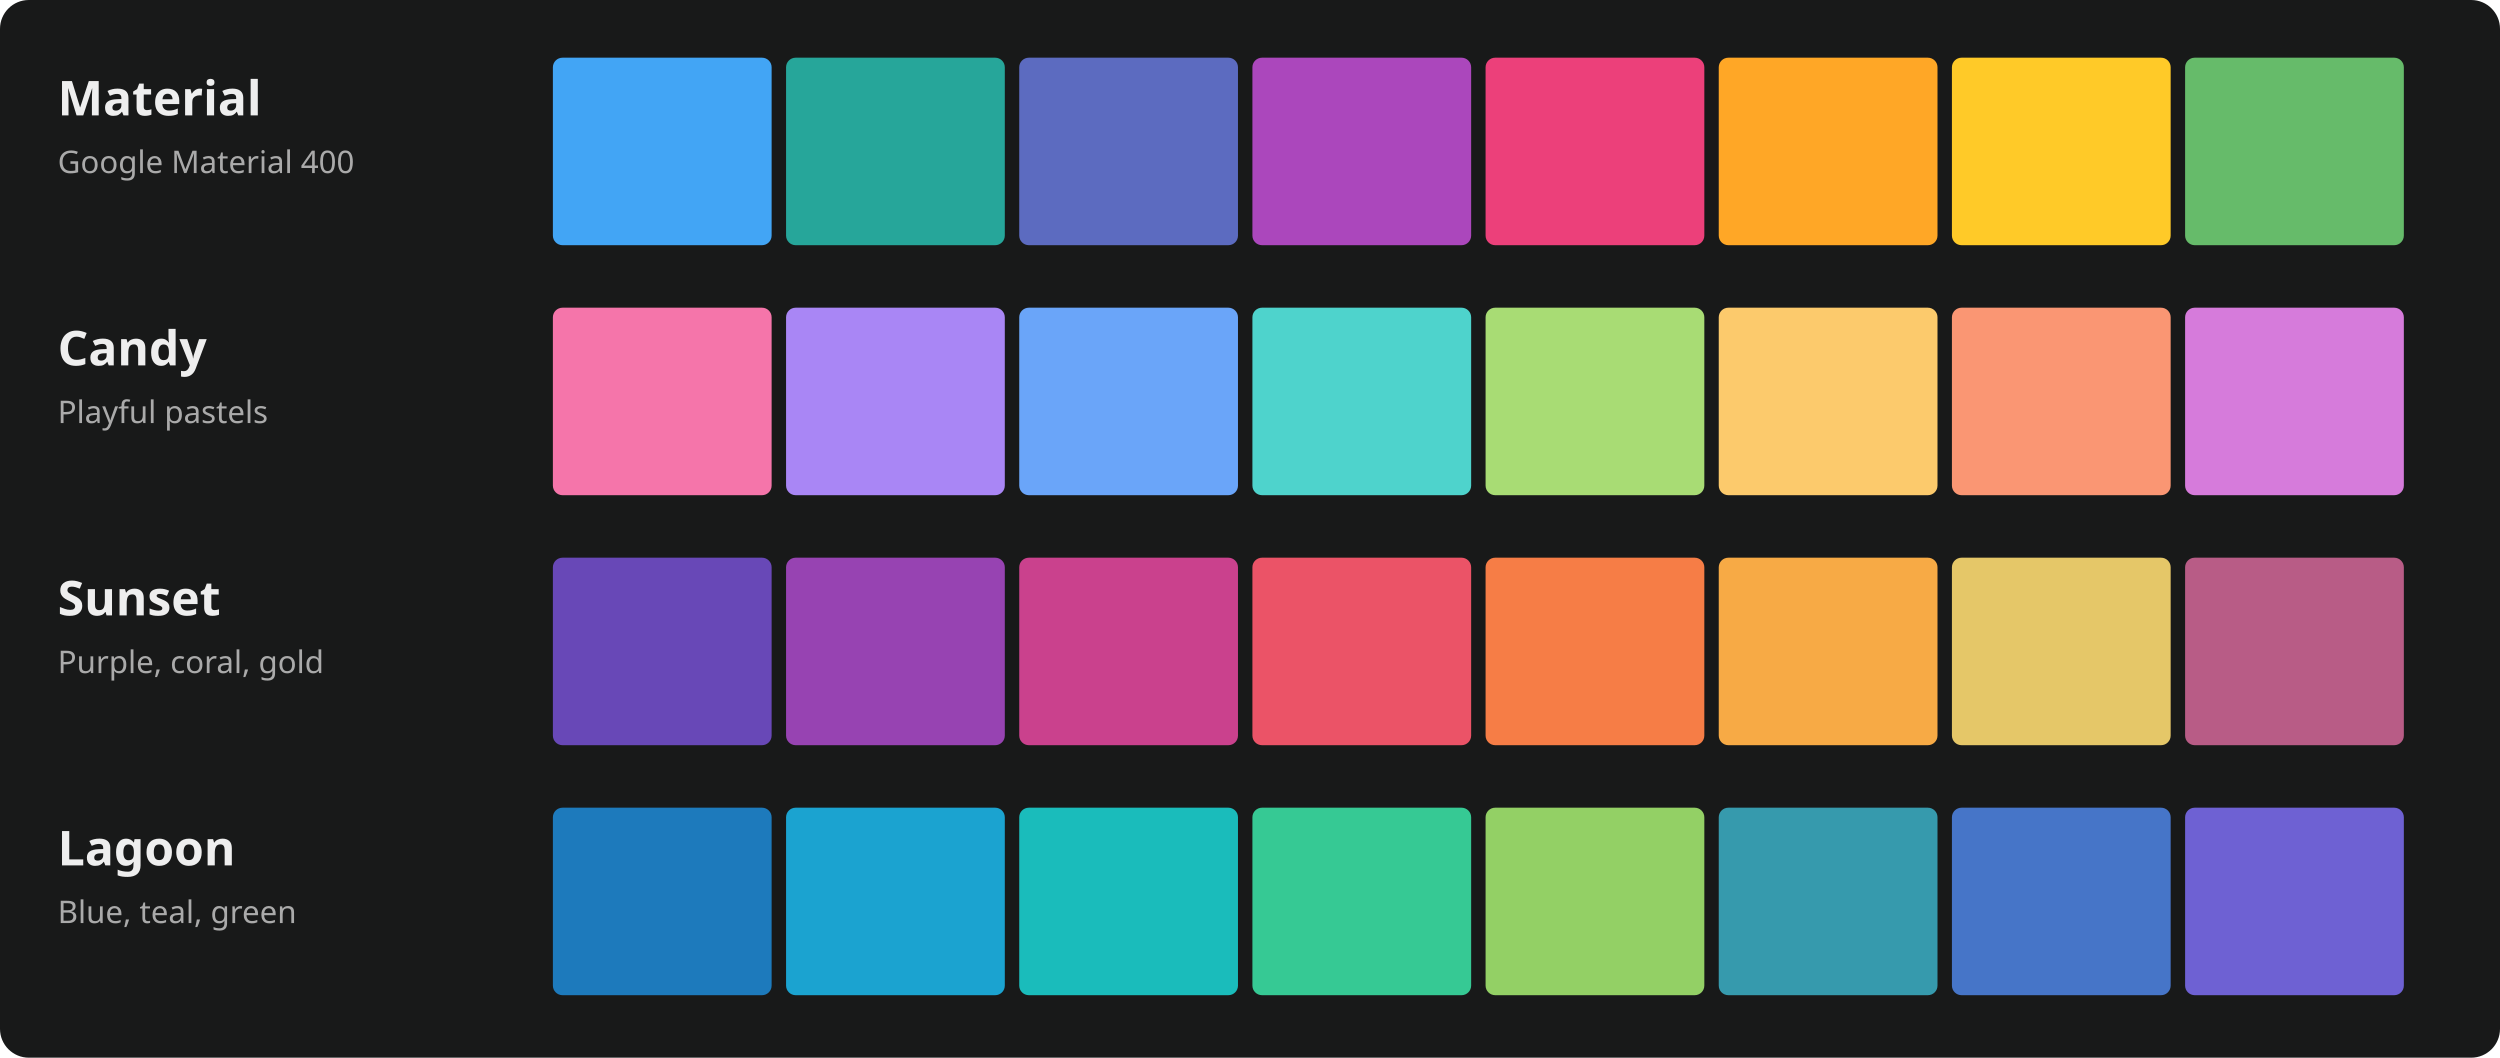
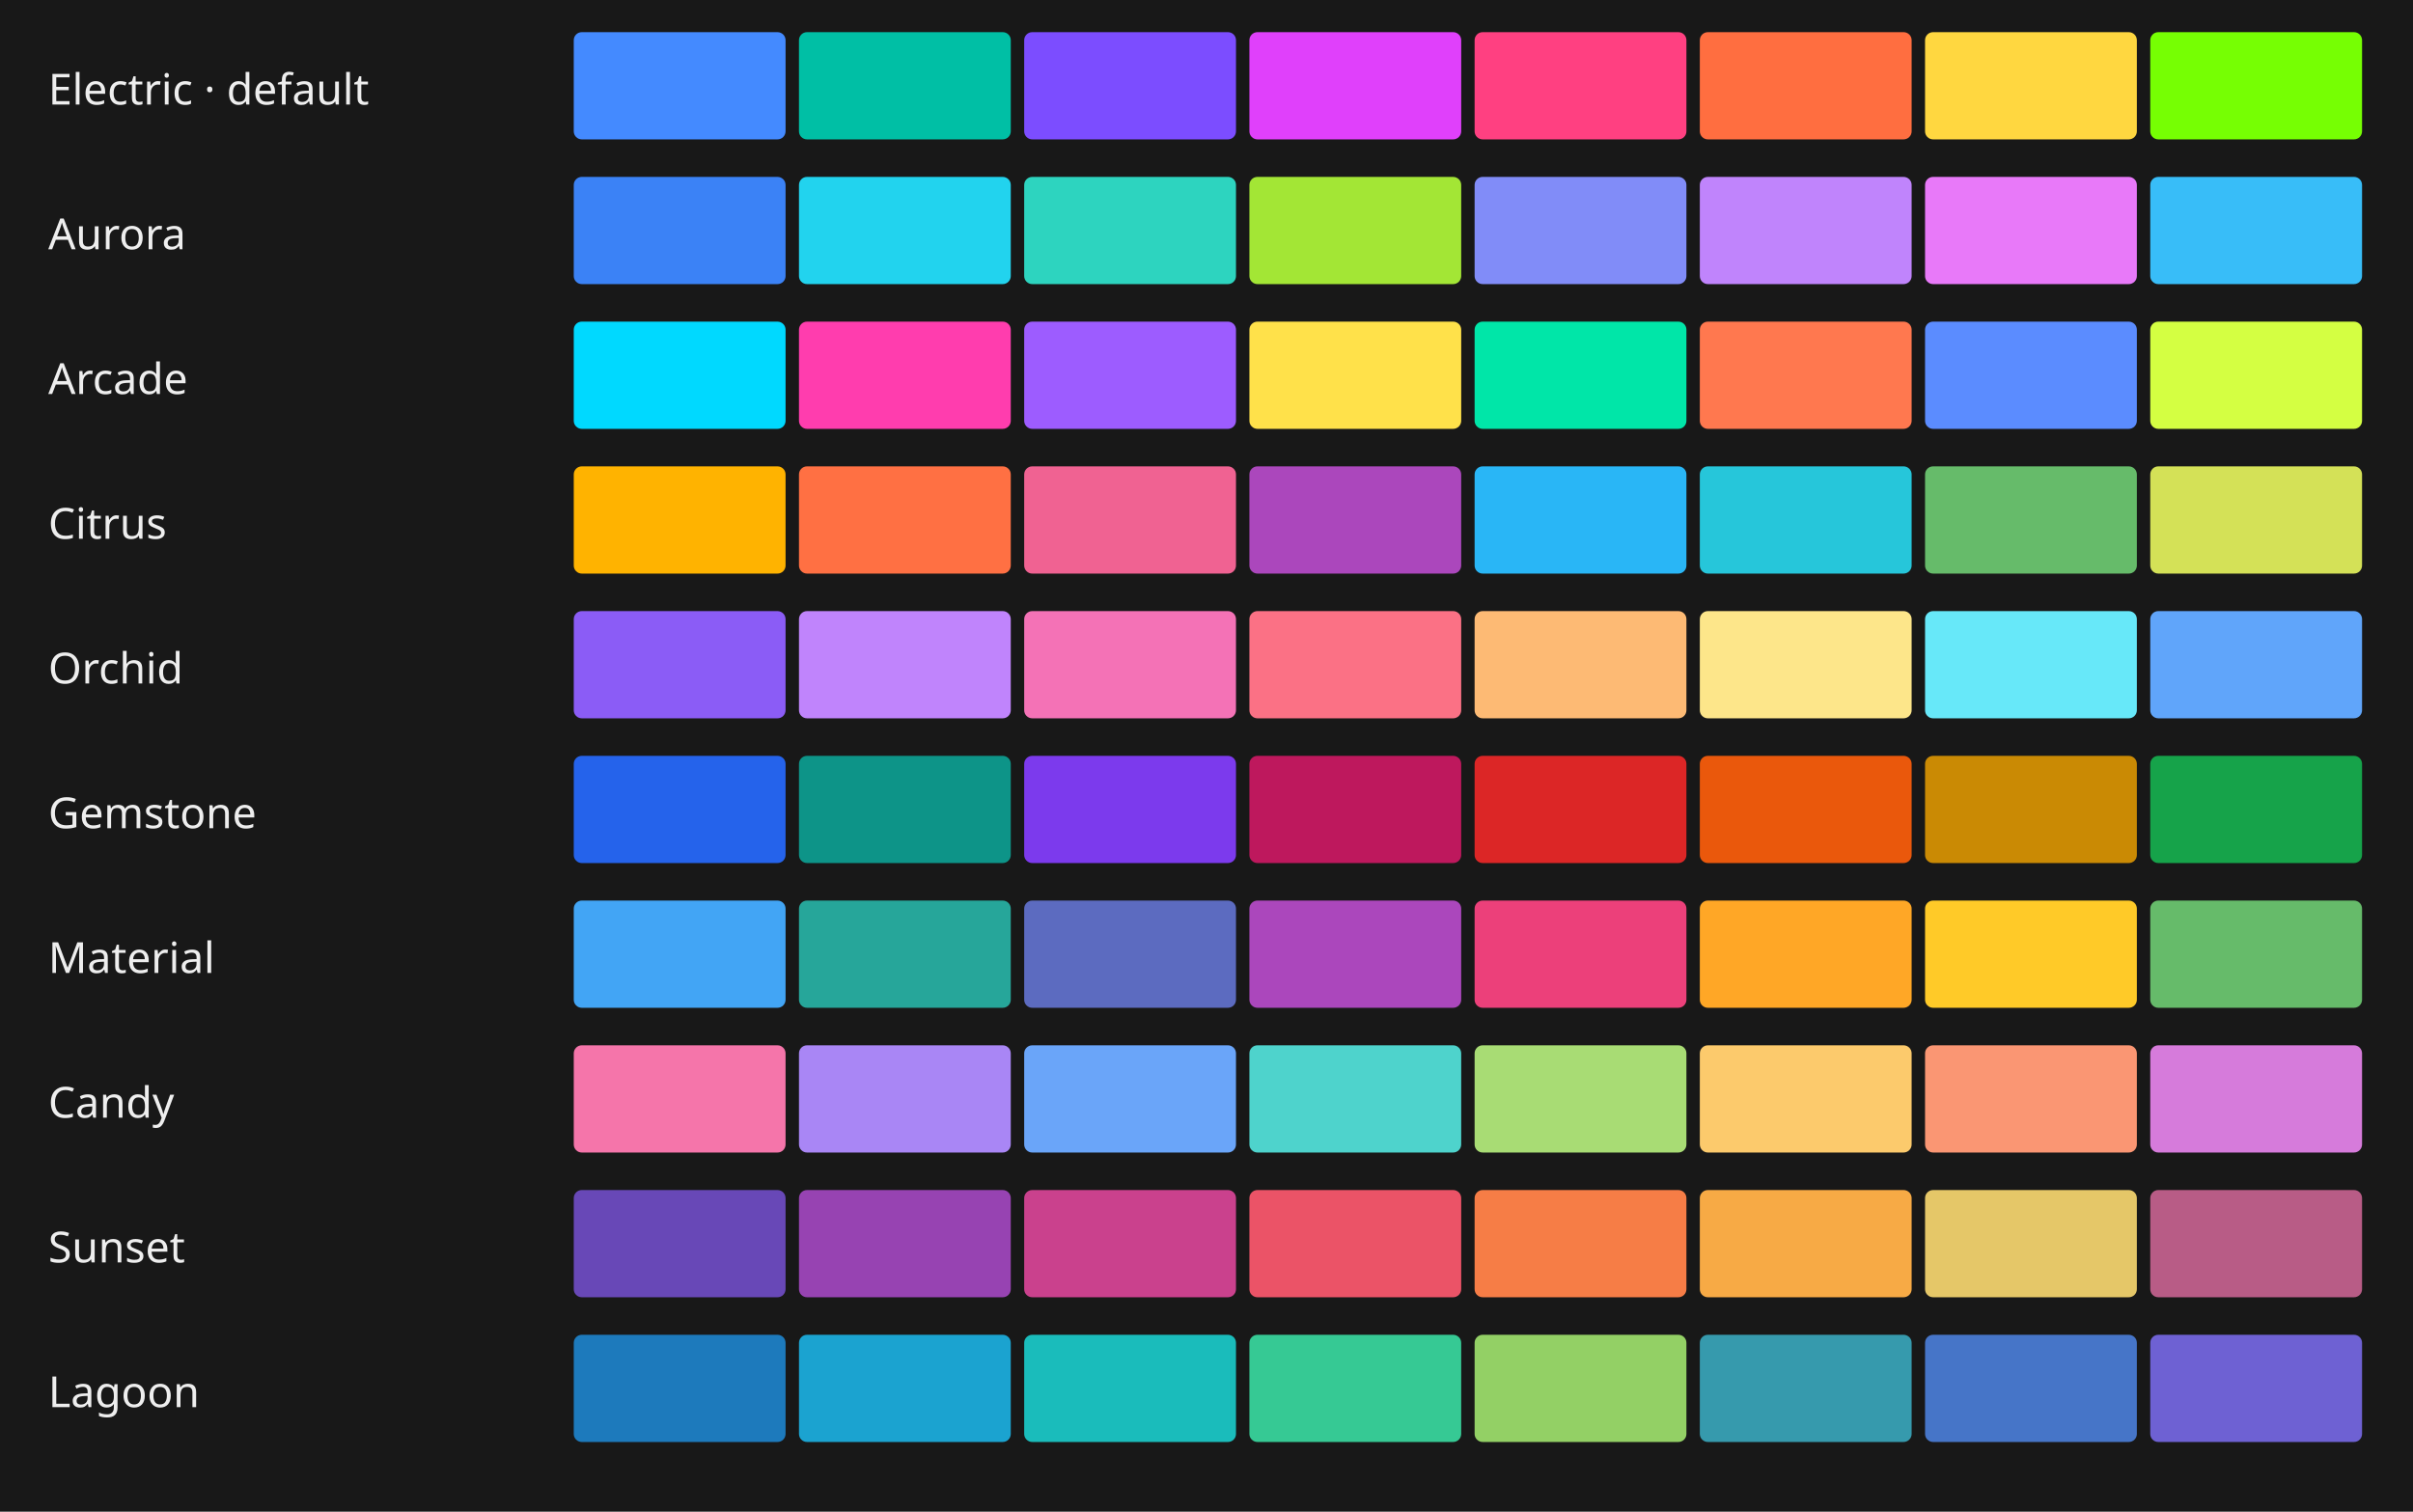
- <svg xmlns="http://www.w3.org/2000/svg" width="1040" height="440" viewBox="0 0 1040 440">
-   <rect width="1040" height="440" rx="12" fill="#181919" />
-   <text x="24" y="48" fill="#eeeeee" font-family="Segoe UI, sans-serif" font-size="20" font-weight="600">Material</text>
-   <text x="24" y="72" fill="#aaaaaa" font-family="Segoe UI, sans-serif" font-size="13">Google Material 400</text>
-   <rect x="230" y="24" width="91" height="78" rx="4" fill="#42a5f5" />
-   <rect x="327" y="24" width="91" height="78" rx="4" fill="#26a69a" />
-   <rect x="424" y="24" width="91" height="78" rx="4" fill="#5c6bc0" />
-   <rect x="521" y="24" width="91" height="78" rx="4" fill="#ab47bc" />
-   <rect x="618" y="24" width="91" height="78" rx="4" fill="#ec407a" />
-   <rect x="715" y="24" width="91" height="78" rx="4" fill="#ffa726" />
-   <rect x="812" y="24" width="91" height="78" rx="4" fill="#ffca28" />
-   <rect x="909" y="24" width="91" height="78" rx="4" fill="#66bb6a" />
-   <text x="24" y="152" fill="#eeeeee" font-family="Segoe UI, sans-serif" font-size="20" font-weight="600">Candy</text>
-   <text x="24" y="176" fill="#aaaaaa" font-family="Segoe UI, sans-serif" font-size="13">Playful pastels</text>
-   <rect x="230" y="128" width="91" height="78" rx="4" fill="#f575aa" />
-   <rect x="327" y="128" width="91" height="78" rx="4" fill="#a986f5" />
-   <rect x="424" y="128" width="91" height="78" rx="4" fill="#6aa5f9" />
-   <rect x="521" y="128" width="91" height="78" rx="4" fill="#4ed3cc" />
-   <rect x="618" y="128" width="91" height="78" rx="4" fill="#a8dc74" />
-   <rect x="715" y="128" width="91" height="78" rx="4" fill="#fcca6c" />
-   <rect x="812" y="128" width="91" height="78" rx="4" fill="#fa9673" />
-   <rect x="909" y="128" width="91" height="78" rx="4" fill="#d67bdb" />
-   <text x="24" y="256" fill="#eeeeee" font-family="Segoe UI, sans-serif" font-size="20" font-weight="600">Sunset</text>
-   <text x="24" y="280" fill="#aaaaaa" font-family="Segoe UI, sans-serif" font-size="13">Purple, coral, gold</text>
-   <rect x="230" y="232" width="91" height="78" rx="4" fill="#6848b7" />
-   <rect x="327" y="232" width="91" height="78" rx="4" fill="#9743b2" />
-   <rect x="424" y="232" width="91" height="78" rx="4" fill="#ca418d" />
-   <rect x="521" y="232" width="91" height="78" rx="4" fill="#eb5367" />
-   <rect x="618" y="232" width="91" height="78" rx="4" fill="#f67d46" />
-   <rect x="715" y="232" width="91" height="78" rx="4" fill="#f7aa45" />
-   <rect x="812" y="232" width="91" height="78" rx="4" fill="#e5c768" />
-   <rect x="909" y="232" width="91" height="78" rx="4" fill="#b85c86" />
-   <text x="24" y="360" fill="#eeeeee" font-family="Segoe UI, sans-serif" font-size="20" font-weight="600">Lagoon</text>
-   <text x="24" y="384" fill="#aaaaaa" font-family="Segoe UI, sans-serif" font-size="13">Blue, teal, green</text>
-   <rect x="230" y="336" width="91" height="78" rx="4" fill="#1d7abc" />
-   <rect x="327" y="336" width="91" height="78" rx="4" fill="#1ba3d0" />
-   <rect x="424" y="336" width="91" height="78" rx="4" fill="#1abcbb" />
-   <rect x="521" y="336" width="91" height="78" rx="4" fill="#36c994" />
-   <rect x="618" y="336" width="91" height="78" rx="4" fill="#93d065" />
-   <rect x="715" y="336" width="91" height="78" rx="4" fill="#369aad" />
-   <rect x="812" y="336" width="91" height="78" rx="4" fill="#4675c8" />
-   <rect x="909" y="336" width="91" height="78" rx="4" fill="#6e61d3" />
+ <svg xmlns="http://www.w3.org/2000/svg" width="900" height="564" viewBox="0 0 900 564">
+   <rect width="900" height="564" fill="#181818" />
+   <text x="18" y="39" fill="#eeeeee" font-family="sans-serif" font-size="16">Electric · default</text>
+   <rect x="214" y="12" width="79" height="40" rx="3" fill="#448aff" />
+   <rect x="298" y="12" width="79" height="40" rx="3" fill="#00bfa5" />
+   <rect x="382" y="12" width="79" height="40" rx="3" fill="#7c4dff" />
+   <rect x="466" y="12" width="79" height="40" rx="3" fill="#e040fb" />
+   <rect x="550" y="12" width="79" height="40" rx="3" fill="#ff4081" />
+   <rect x="634" y="12" width="79" height="40" rx="3" fill="#ff6e40" />
+   <rect x="718" y="12" width="79" height="40" rx="3" fill="#ffd740" />
+   <rect x="802" y="12" width="79" height="40" rx="3" fill="#76ff03" />
+   <text x="18" y="93" fill="#eeeeee" font-family="sans-serif" font-size="16">Aurora</text>
+   <rect x="214" y="66" width="79" height="40" rx="3" fill="#3b82f6" />
+   <rect x="298" y="66" width="79" height="40" rx="3" fill="#22d3ee" />
+   <rect x="382" y="66" width="79" height="40" rx="3" fill="#2dd4bf" />
+   <rect x="466" y="66" width="79" height="40" rx="3" fill="#a3e635" />
+   <rect x="550" y="66" width="79" height="40" rx="3" fill="#818cf8" />
+   <rect x="634" y="66" width="79" height="40" rx="3" fill="#c084fc" />
+   <rect x="718" y="66" width="79" height="40" rx="3" fill="#e879f9" />
+   <rect x="802" y="66" width="79" height="40" rx="3" fill="#38bdf8" />
+   <text x="18" y="147" fill="#eeeeee" font-family="sans-serif" font-size="16">Arcade</text>
+   <rect x="214" y="120" width="79" height="40" rx="3" fill="#00d9ff" />
+   <rect x="298" y="120" width="79" height="40" rx="3" fill="#ff3dae" />
+   <rect x="382" y="120" width="79" height="40" rx="3" fill="#9d5cff" />
+   <rect x="466" y="120" width="79" height="40" rx="3" fill="#ffe14a" />
+   <rect x="550" y="120" width="79" height="40" rx="3" fill="#00e6a8" />
+   <rect x="634" y="120" width="79" height="40" rx="3" fill="#ff784f" />
+   <rect x="718" y="120" width="79" height="40" rx="3" fill="#5b8cff" />
+   <rect x="802" y="120" width="79" height="40" rx="3" fill="#d4ff42" />
+   <text x="18" y="201" fill="#eeeeee" font-family="sans-serif" font-size="16">Citrus</text>
+   <rect x="214" y="174" width="79" height="40" rx="3" fill="#ffb300" />
+   <rect x="298" y="174" width="79" height="40" rx="3" fill="#ff7043" />
+   <rect x="382" y="174" width="79" height="40" rx="3" fill="#f06292" />
+   <rect x="466" y="174" width="79" height="40" rx="3" fill="#ab47bc" />
+   <rect x="550" y="174" width="79" height="40" rx="3" fill="#29b6f6" />
+   <rect x="634" y="174" width="79" height="40" rx="3" fill="#26c6da" />
+   <rect x="718" y="174" width="79" height="40" rx="3" fill="#66bb6a" />
+   <rect x="802" y="174" width="79" height="40" rx="3" fill="#d4e157" />
+   <text x="18" y="255" fill="#eeeeee" font-family="sans-serif" font-size="16">Orchid</text>
+   <rect x="214" y="228" width="79" height="40" rx="3" fill="#8b5cf6" />
+   <rect x="298" y="228" width="79" height="40" rx="3" fill="#c084fc" />
+   <rect x="382" y="228" width="79" height="40" rx="3" fill="#f472b6" />
+   <rect x="466" y="228" width="79" height="40" rx="3" fill="#fb7185" />
+   <rect x="550" y="228" width="79" height="40" rx="3" fill="#fdba74" />
+   <rect x="634" y="228" width="79" height="40" rx="3" fill="#fde68a" />
+   <rect x="718" y="228" width="79" height="40" rx="3" fill="#67e8f9" />
+   <rect x="802" y="228" width="79" height="40" rx="3" fill="#60a5fa" />
+   <text x="18" y="309" fill="#eeeeee" font-family="sans-serif" font-size="16">Gemstone</text>
+   <rect x="214" y="282" width="79" height="40" rx="3" fill="#2563eb" />
+   <rect x="298" y="282" width="79" height="40" rx="3" fill="#0d9488" />
+   <rect x="382" y="282" width="79" height="40" rx="3" fill="#7c3aed" />
+   <rect x="466" y="282" width="79" height="40" rx="3" fill="#be185d" />
+   <rect x="550" y="282" width="79" height="40" rx="3" fill="#dc2626" />
+   <rect x="634" y="282" width="79" height="40" rx="3" fill="#ea580c" />
+   <rect x="718" y="282" width="79" height="40" rx="3" fill="#ca8a04" />
+   <rect x="802" y="282" width="79" height="40" rx="3" fill="#16a34a" />
+   <text x="18" y="363" fill="#eeeeee" font-family="sans-serif" font-size="16">Material</text>
+   <rect x="214" y="336" width="79" height="40" rx="3" fill="#42a5f5" />
+   <rect x="298" y="336" width="79" height="40" rx="3" fill="#26a69a" />
+   <rect x="382" y="336" width="79" height="40" rx="3" fill="#5c6bc0" />
+   <rect x="466" y="336" width="79" height="40" rx="3" fill="#ab47bc" />
+   <rect x="550" y="336" width="79" height="40" rx="3" fill="#ec407a" />
+   <rect x="634" y="336" width="79" height="40" rx="3" fill="#ffa726" />
+   <rect x="718" y="336" width="79" height="40" rx="3" fill="#ffca28" />
+   <rect x="802" y="336" width="79" height="40" rx="3" fill="#66bb6a" />
+   <text x="18" y="417" fill="#eeeeee" font-family="sans-serif" font-size="16">Candy</text>
+   <rect x="214" y="390" width="79" height="40" rx="3" fill="#f575aa" />
+   <rect x="298" y="390" width="79" height="40" rx="3" fill="#a986f5" />
+   <rect x="382" y="390" width="79" height="40" rx="3" fill="#6aa5f9" />
+   <rect x="466" y="390" width="79" height="40" rx="3" fill="#4ed3cc" />
+   <rect x="550" y="390" width="79" height="40" rx="3" fill="#a8dc74" />
+   <rect x="634" y="390" width="79" height="40" rx="3" fill="#fcca6c" />
+   <rect x="718" y="390" width="79" height="40" rx="3" fill="#fa9673" />
+   <rect x="802" y="390" width="79" height="40" rx="3" fill="#d67bdb" />
+   <text x="18" y="471" fill="#eeeeee" font-family="sans-serif" font-size="16">Sunset</text>
+   <rect x="214" y="444" width="79" height="40" rx="3" fill="#6848b7" />
+   <rect x="298" y="444" width="79" height="40" rx="3" fill="#9743b2" />
+   <rect x="382" y="444" width="79" height="40" rx="3" fill="#ca418d" />
+   <rect x="466" y="444" width="79" height="40" rx="3" fill="#eb5367" />
+   <rect x="550" y="444" width="79" height="40" rx="3" fill="#f67d46" />
+   <rect x="634" y="444" width="79" height="40" rx="3" fill="#f7aa45" />
+   <rect x="718" y="444" width="79" height="40" rx="3" fill="#e5c768" />
+   <rect x="802" y="444" width="79" height="40" rx="3" fill="#b85c86" />
+   <text x="18" y="525" fill="#eeeeee" font-family="sans-serif" font-size="16">Lagoon</text>
+   <rect x="214" y="498" width="79" height="40" rx="3" fill="#1d7abc" />
+   <rect x="298" y="498" width="79" height="40" rx="3" fill="#1ba3d0" />
+   <rect x="382" y="498" width="79" height="40" rx="3" fill="#1abcbb" />
+   <rect x="466" y="498" width="79" height="40" rx="3" fill="#36c994" />
+   <rect x="550" y="498" width="79" height="40" rx="3" fill="#93d065" />
+   <rect x="634" y="498" width="79" height="40" rx="3" fill="#369aad" />
+   <rect x="718" y="498" width="79" height="40" rx="3" fill="#4675c8" />
+   <rect x="802" y="498" width="79" height="40" rx="3" fill="#6e61d3" />
</svg>
